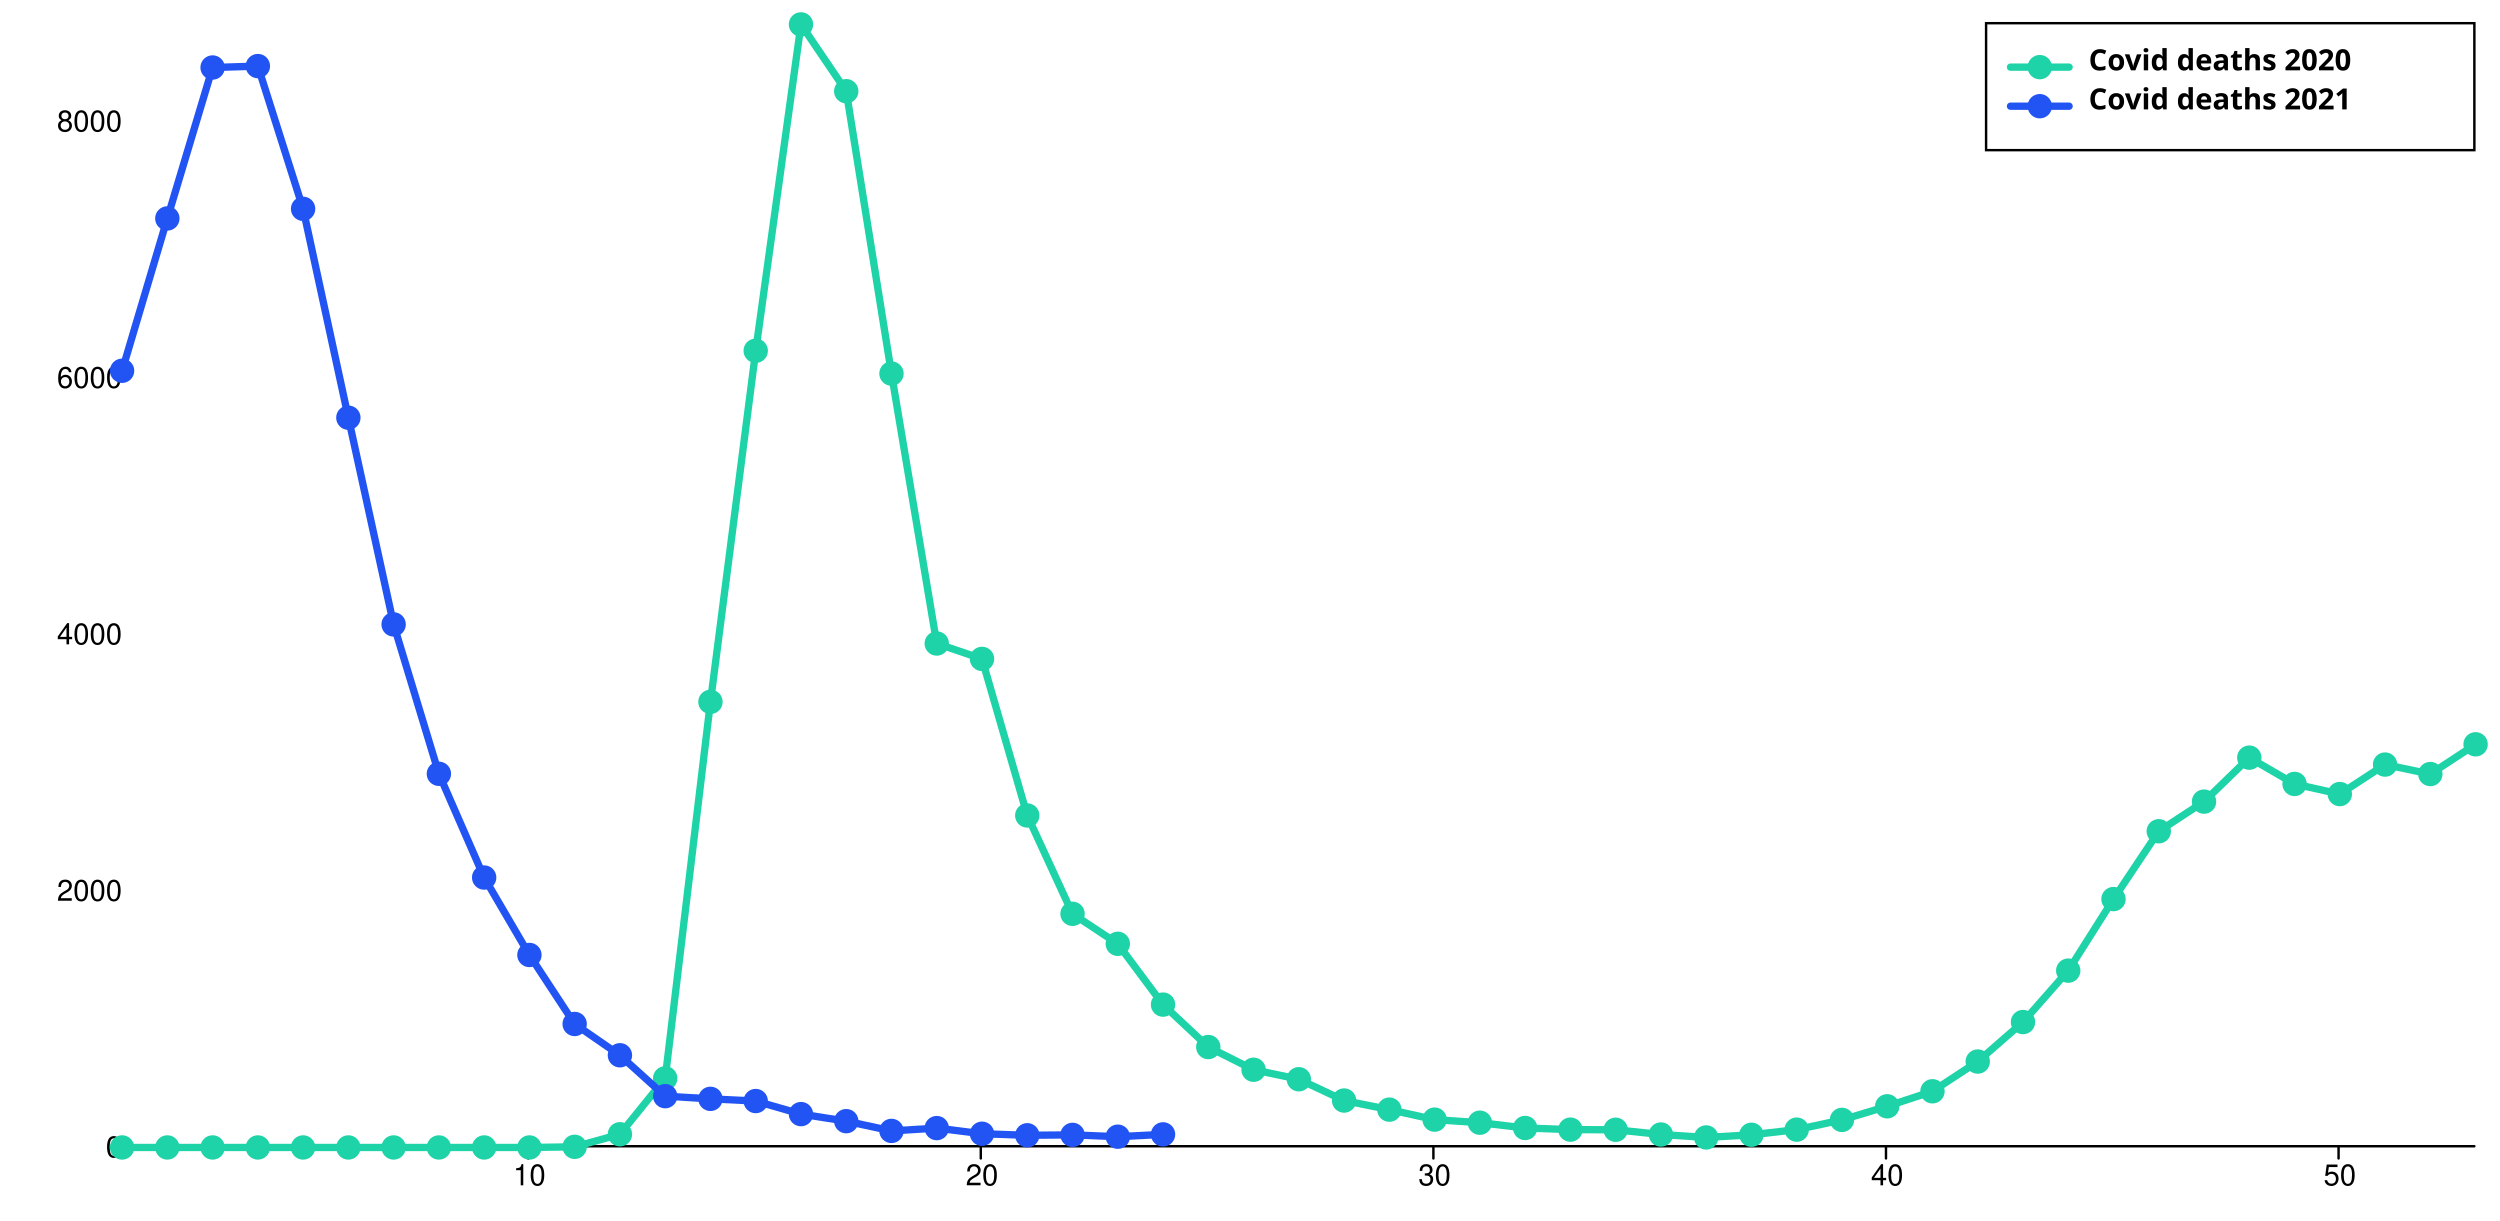
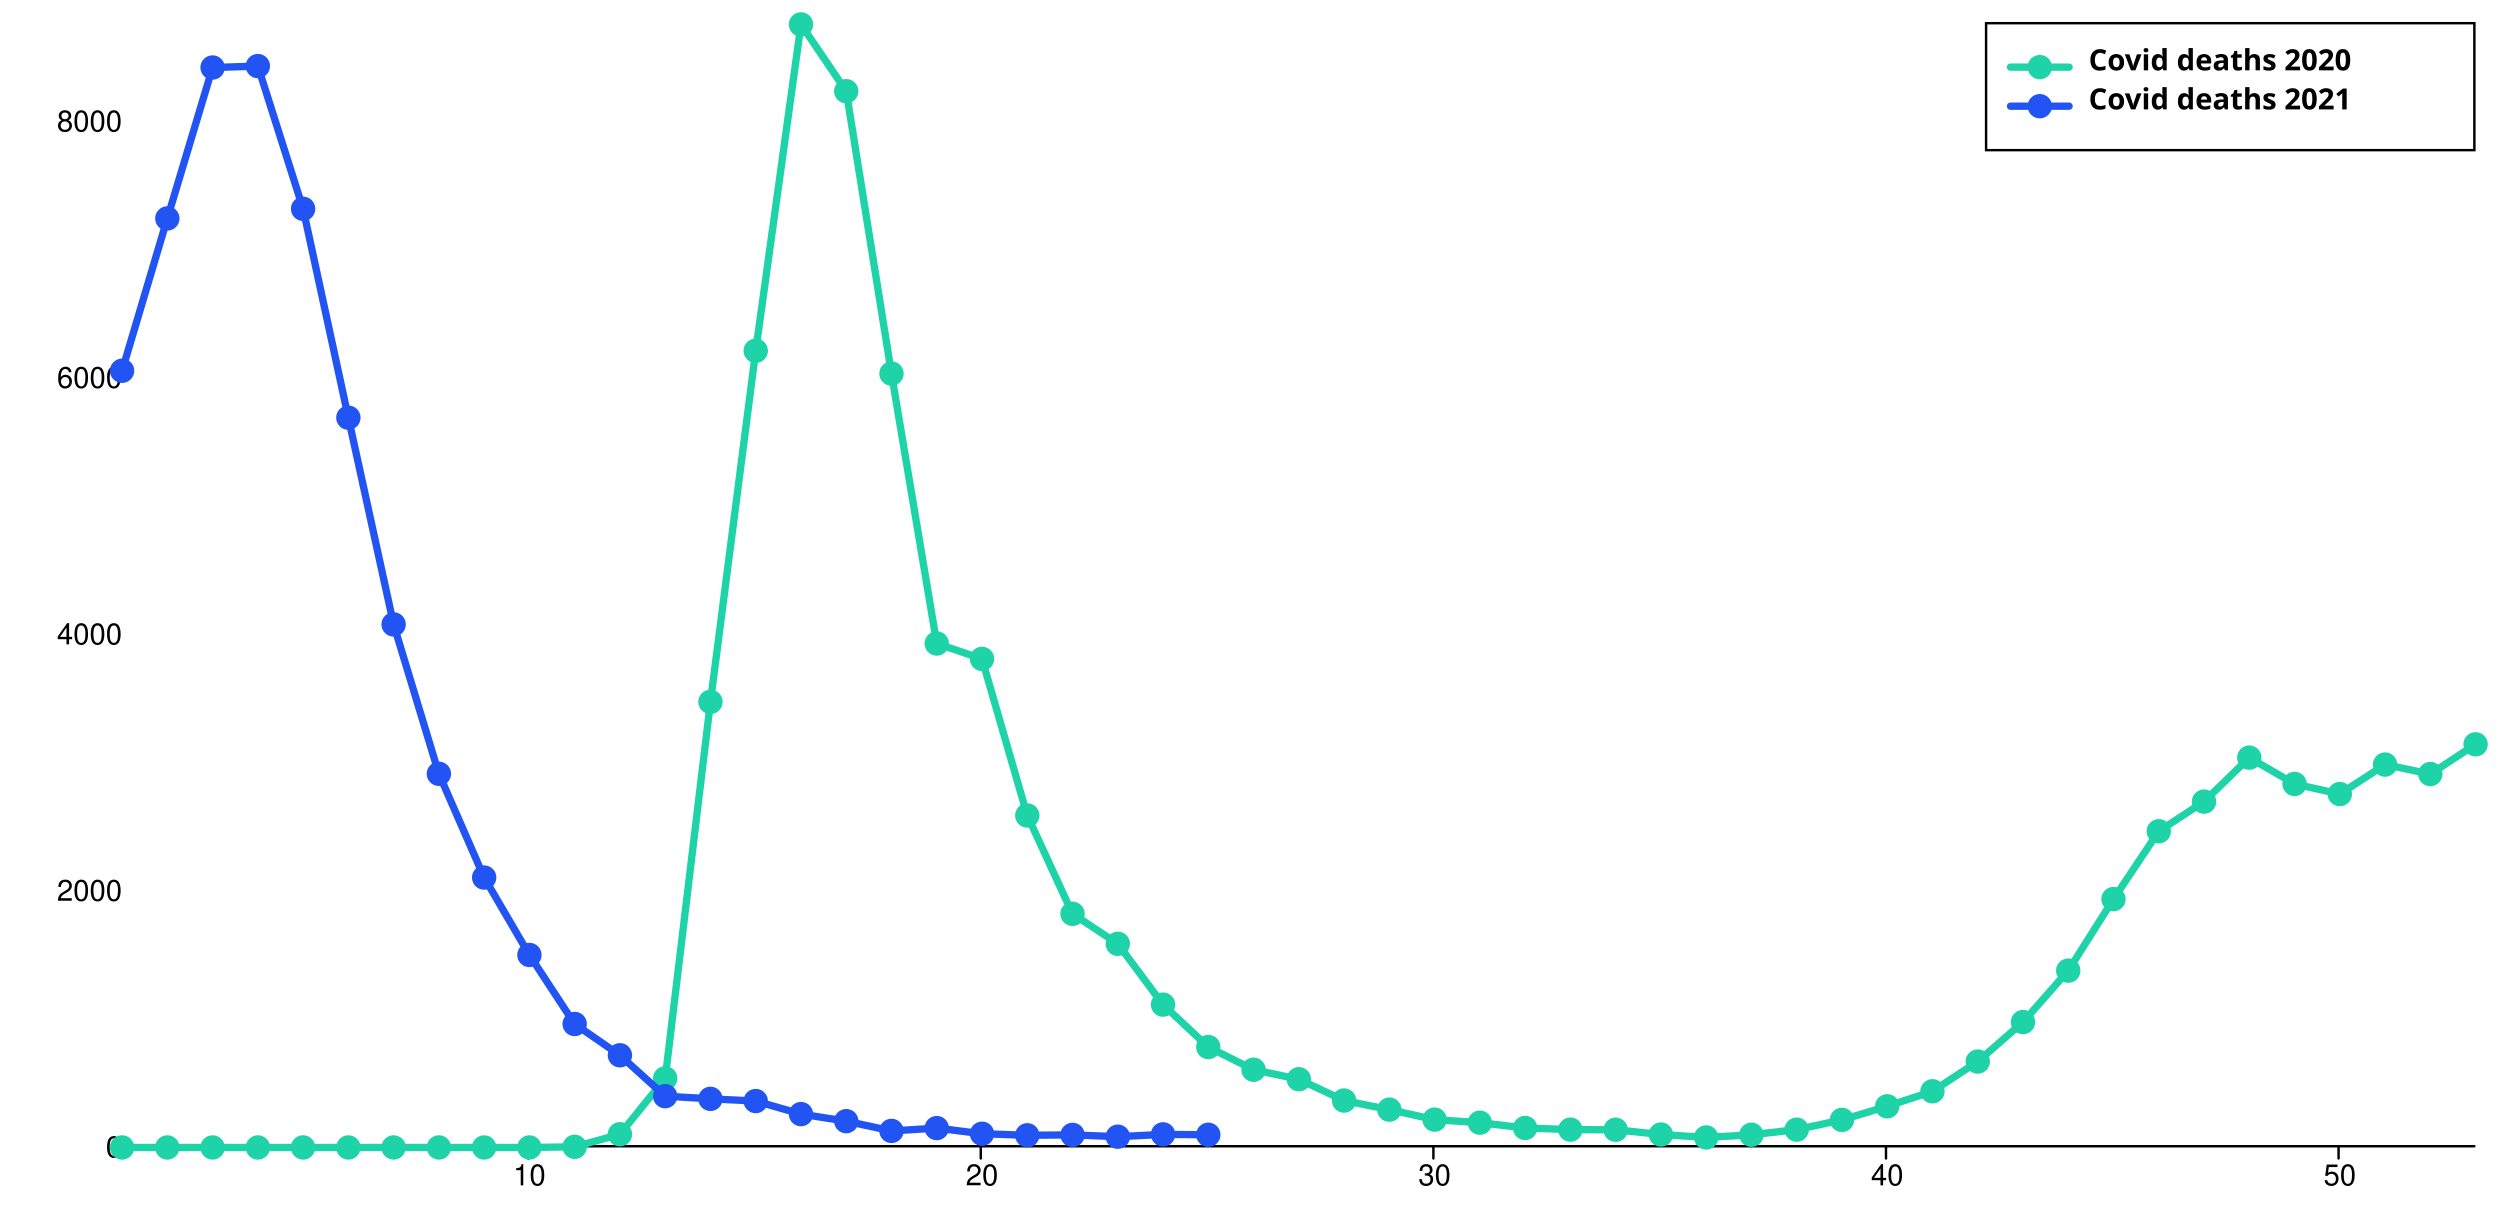
<svg xmlns="http://www.w3.org/2000/svg" width="1024" height="500" viewBox="0 0 1024 500" style="overflow:display" preserveAspectRatio="xMinYMin meet" overflow="visible">
  <defs>
    <style>
	.data-series path.line { fill-opacity: 0; stroke: black; }
	.data-series:hover path.line, .data-series.on path.line { cursor:pointer; }
	.data-series path.line.dotted { stroke-dasharray: 12 20 }
	#covid-deaths-2020-allages:hover path.line, #covid-deaths-2020-allages.on path.line { stroke-width: 5; }
	.data-series-0:hover circle, .data-series-0.on circle { display: inline; cursor:pointer; }
	#covid-deaths-2021-allages:hover path.line, #covid-deaths-2021-allages.on path.line { stroke-width: 5; }
	.data-series-1:hover circle, .data-series-1.on circle { display: inline; cursor:pointer; }
	.key rect { fill:transparent;stroke-width:1;stroke:black; }
	.key text { text-anchor:start;dominant-baseline:hanging;font-weight:bold;fill:black;stroke-width:0;font-family:sans-serif; }
	.graph-grid { font-family: "Helvetica Neue",Helvetica,Arial,"Lucida Grande",sans-serif; }
	.graph-grid line { stroke: black; stroke-width: 1; stroke-linecap: round; }
	.graph-grid.graph-grid-x text { text-anchor: middle; dominant-baseline: hanging; transform: translateY(10px); }
	.graph-grid.graph-grid-y text { text-anchor: end; dominant-baseline: middle; transform: translateX(-10px); }
	</style>
  </defs>
  <g class="graph-grid graph-grid-y">
    <line x1="49.50" y1="469.50" x2="1013.50" y2="469.50" data-left="50" />
    <text x="60" y="470" text-anchor="end">0</text>
    <text x="60" y="364.953" text-anchor="end">2000</text>
    <text x="60" y="259.906" text-anchor="end">4000</text>
    <text x="60" y="154.86" text-anchor="end">6000</text>
    <text x="60" y="49.813" text-anchor="end">8000</text>
    <text style="text-anchor:middle;dominant-baseline:hanging;font-weight:bold;transform: translateY(240px) rotate(-90deg);" />
  </g>
  <g class="graph-grid graph-grid-x">
    <line class="tick" x1="216.35" y1="469.50" x2="216.35" y2="474.50" />
    <text x="216.846" y="470" text-anchor="middle">10</text>
    <line class="tick" x1="401.73" y1="469.50" x2="401.73" y2="474.50" />
    <text x="402.231" y="470" text-anchor="middle">20</text>
    <line class="tick" x1="587.12" y1="469.50" x2="587.12" y2="474.50" />
    <text x="587.615" y="470" text-anchor="middle">30</text>
    <line class="tick" x1="772.50" y1="469.50" x2="772.50" y2="474.50" />
    <text x="773" y="470" text-anchor="middle">40</text>
    <line class="tick" x1="957.88" y1="469.50" x2="957.88" y2="474.50" />
    <text x="958.385" y="470" text-anchor="middle">50</text>
    <text style="text-anchor:middle;dominant-baseline:hanging;font-weight:bold;transform: translateY(240px) rotate(-90deg);" />
  </g>
  <g id="covid-deaths-2020-allages" class="data-series data-series-0">
    <path d="M 50.00,470.00L 68.54,470.00L 87.08,470.00L 105.62,470.00L 124.15,470.00L 142.69,470.00L 161.23,470.00L 179.77,470.00L 198.31,470.00L 216.85,470.00L 235.38,469.74L 253.92,464.59L 272.46,441.69L 291.00,287.48L 309.54,143.67L 328.08,10.00L 346.62,37.36L 365.15,153.02L 383.69,263.58L 402.23,269.89L 420.77,334.02L 439.31,374.30L 457.85,386.59L 476.38,411.49L 494.92,428.87L 513.46,438.17L 532.00,442.06L 550.54,450.78L 569.08,454.51L 587.62,458.60L 606.15,459.86L 624.69,462.02L 643.23,462.70L 661.77,462.75L 680.31,464.70L 698.85,465.90L 717.38,464.80L 735.92,462.70L 754.46,458.71L 773.00,453.14L 791.54,446.99L 810.08,434.81L 828.62,418.63L 847.15,397.57L 865.69,368.26L 884.23,340.48L 902.77,328.34L 921.31,310.33L 939.85,321.10L 958.38,325.25L 976.92,313.17L 995.46,317.05L 1014.00,304.87" class="line" style="stroke:#1DD3A7" stroke-width="3" stroke-linecap="round" />
    <circle cx="50.00" cy="470.00" data-y="0.00" data-x="1" r="5" fill="#1DD3A7" />
    <circle cx="68.54" cy="470.00" data-y="0.00" data-x="2" r="5" fill="#1DD3A7" />
    <circle cx="87.08" cy="470.00" data-y="0.00" data-x="3" r="5" fill="#1DD3A7" />
    <circle cx="105.62" cy="470.00" data-y="0.00" data-x="4" r="5" fill="#1DD3A7" />
    <circle cx="124.15" cy="470.00" data-y="0.00" data-x="5" r="5" fill="#1DD3A7" />
    <circle cx="142.69" cy="470.00" data-y="0.00" data-x="6" r="5" fill="#1DD3A7" />
    <circle cx="161.23" cy="470.00" data-y="0.00" data-x="7" r="5" fill="#1DD3A7" />
    <circle cx="179.77" cy="470.00" data-y="0.00" data-x="8" r="5" fill="#1DD3A7" />
    <circle cx="198.31" cy="470.00" data-y="0.00" data-x="9" r="5" fill="#1DD3A7" />
    <circle cx="216.85" cy="470.00" data-y="0.00" data-x="10" r="5" fill="#1DD3A7" />
    <circle cx="235.38" cy="469.74" data-y="5.00" data-x="11" r="5" fill="#1DD3A7" />
    <circle cx="253.92" cy="464.59" data-y="103.00" data-x="12" r="5" fill="#1DD3A7" />
    <circle cx="272.46" cy="441.69" data-y="539.00" data-x="13" r="5" fill="#1DD3A7" />
    <circle cx="291.00" cy="287.48" data-y="3475.00" data-x="14" r="5" fill="#1DD3A7" />
    <circle cx="309.54" cy="143.67" data-y="6213.00" data-x="15" r="5" fill="#1DD3A7" />
    <circle cx="328.08" cy="10.00" data-y="8758.00" data-x="16" r="5" fill="#1DD3A7" />
    <circle cx="346.62" cy="37.36" data-y="8237.00" data-x="17" r="5" fill="#1DD3A7" />
    <circle cx="365.15" cy="153.02" data-y="6035.00" data-x="18" r="5" fill="#1DD3A7" />
    <circle cx="383.69" cy="263.58" data-y="3930.00" data-x="19" r="5" fill="#1DD3A7" />
    <circle cx="402.23" cy="269.89" data-y="3810.00" data-x="20" r="5" fill="#1DD3A7" />
    <circle cx="420.77" cy="334.02" data-y="2589.00" data-x="21" r="5" fill="#1DD3A7" />
    <circle cx="439.31" cy="374.30" data-y="1822.00" data-x="22" r="5" fill="#1DD3A7" />
    <circle cx="457.85" cy="386.59" data-y="1588.00" data-x="23" r="5" fill="#1DD3A7" />
    <circle cx="476.38" cy="411.49" data-y="1114.00" data-x="24" r="5" fill="#1DD3A7" />
    <circle cx="494.92" cy="428.87" data-y="783.00" data-x="25" r="5" fill="#1DD3A7" />
    <circle cx="513.46" cy="438.17" data-y="606.00" data-x="26" r="5" fill="#1DD3A7" />
    <circle cx="532.00" cy="442.06" data-y="532.00" data-x="27" r="5" fill="#1DD3A7" />
    <circle cx="550.54" cy="450.78" data-y="366.00" data-x="28" r="5" fill="#1DD3A7" />
    <circle cx="569.08" cy="454.51" data-y="295.00" data-x="29" r="5" fill="#1DD3A7" />
    <circle cx="587.62" cy="458.60" data-y="217.00" data-x="30" r="5" fill="#1DD3A7" />
    <circle cx="606.15" cy="459.86" data-y="193.00" data-x="31" r="5" fill="#1DD3A7" />
    <circle cx="624.69" cy="462.02" data-y="152.00" data-x="32" r="5" fill="#1DD3A7" />
    <circle cx="643.23" cy="462.70" data-y="139.00" data-x="33" r="5" fill="#1DD3A7" />
    <circle cx="661.77" cy="462.75" data-y="138.00" data-x="34" r="5" fill="#1DD3A7" />
    <circle cx="680.31" cy="464.70" data-y="101.00" data-x="35" r="5" fill="#1DD3A7" />
    <circle cx="698.85" cy="465.90" data-y="78.00" data-x="36" r="5" fill="#1DD3A7" />
    <circle cx="717.38" cy="464.80" data-y="99.00" data-x="37" r="5" fill="#1DD3A7" />
    <circle cx="735.92" cy="462.70" data-y="139.00" data-x="38" r="5" fill="#1DD3A7" />
    <circle cx="754.46" cy="458.71" data-y="215.00" data-x="39" r="5" fill="#1DD3A7" />
    <circle cx="773.00" cy="453.14" data-y="321.00" data-x="40" r="5" fill="#1DD3A7" />
    <circle cx="791.54" cy="446.99" data-y="438.00" data-x="41" r="5" fill="#1DD3A7" />
    <circle cx="810.08" cy="434.81" data-y="670.00" data-x="42" r="5" fill="#1DD3A7" />
    <circle cx="828.62" cy="418.63" data-y="978.00" data-x="43" r="5" fill="#1DD3A7" />
    <circle cx="847.15" cy="397.57" data-y="1379.00" data-x="44" r="5" fill="#1DD3A7" />
    <circle cx="865.69" cy="368.26" data-y="1937.00" data-x="45" r="5" fill="#1DD3A7" />
    <circle cx="884.23" cy="340.48" data-y="2466.00" data-x="46" r="5" fill="#1DD3A7" />
    <circle cx="902.77" cy="328.34" data-y="2697.00" data-x="47" r="5" fill="#1DD3A7" />
    <circle cx="921.31" cy="310.33" data-y="3040.00" data-x="48" r="5" fill="#1DD3A7" />
    <circle cx="939.85" cy="321.10" data-y="2835.00" data-x="49" r="5" fill="#1DD3A7" />
    <circle cx="958.38" cy="325.25" data-y="2756.00" data-x="50" r="5" fill="#1DD3A7" />
    <circle cx="976.92" cy="313.17" data-y="2986.00" data-x="51" r="5" fill="#1DD3A7" />
    <circle cx="995.46" cy="317.05" data-y="2912.00" data-x="52" r="5" fill="#1DD3A7" />
    <circle cx="1014.00" cy="304.87" data-y="3144.00" data-x="53" r="5" fill="#1DD3A7" />
  </g>
  <g id="covid-deaths-2021-allages" class="data-series data-series-1">
-     <path d="M 50.00,151.87L 68.54,89.47L 87.08,27.65L 105.62,27.07L 124.15,85.53L 142.69,171.09L 161.23,255.76L 179.77,316.95L 198.31,359.44L 216.85,391.16L 235.38,419.42L 253.92,432.24L 272.46,448.99L 291.00,450.09L 309.54,450.99L 328.08,456.34L 346.62,459.23L 365.15,463.22L 383.69,462.07L 402.23,464.38L 420.77,465.01L 439.31,464.85L 457.85,465.59L 476.38,464.64" class="line" style="stroke:#2254F4" stroke-width="3" stroke-linecap="round" />
+     <path d="M 50.00,151.87L 68.54,89.47L 87.08,27.65L 105.62,27.07L 124.15,85.53L 142.69,171.09L 161.23,255.76L 179.77,316.95L 198.31,359.44L 216.85,391.16L 235.38,419.42L 253.92,432.24L 272.46,448.99L 291.00,450.09L 309.54,450.99L 328.08,456.34L 346.62,459.23L 365.15,463.22L 383.69,462.07L 402.23,464.38L 420.77,465.01L 439.31,464.85L 457.85,465.59L 476.38,464.64L 494.92,464.80" class="line" style="stroke:#2254F4" stroke-width="3" stroke-linecap="round" />
    <circle cx="50.00" cy="151.87" data-y="6057.00" data-x="1" r="5" fill="#2254F4" />
    <circle cx="68.54" cy="89.47" data-y="7245.00" data-x="2" r="5" fill="#2254F4" />
    <circle cx="87.08" cy="27.65" data-y="8422.00" data-x="3" r="5" fill="#2254F4" />
    <circle cx="105.62" cy="27.07" data-y="8433.00" data-x="4" r="5" fill="#2254F4" />
    <circle cx="124.15" cy="85.53" data-y="7320.00" data-x="5" r="5" fill="#2254F4" />
    <circle cx="142.69" cy="171.09" data-y="5691.00" data-x="6" r="5" fill="#2254F4" />
    <circle cx="161.23" cy="255.76" data-y="4079.00" data-x="7" r="5" fill="#2254F4" />
    <circle cx="179.77" cy="316.95" data-y="2914.00" data-x="8" r="5" fill="#2254F4" />
    <circle cx="198.31" cy="359.44" data-y="2105.00" data-x="9" r="5" fill="#2254F4" />
    <circle cx="216.85" cy="391.16" data-y="1501.00" data-x="10" r="5" fill="#2254F4" />
    <circle cx="235.38" cy="419.42" data-y="963.00" data-x="11" r="5" fill="#2254F4" />
    <circle cx="253.92" cy="432.24" data-y="719.00" data-x="12" r="5" fill="#2254F4" />
    <circle cx="272.46" cy="448.99" data-y="400.00" data-x="13" r="5" fill="#2254F4" />
    <circle cx="291.00" cy="450.09" data-y="379.00" data-x="14" r="5" fill="#2254F4" />
    <circle cx="309.54" cy="450.99" data-y="362.00" data-x="15" r="5" fill="#2254F4" />
    <circle cx="328.08" cy="456.34" data-y="260.00" data-x="16" r="5" fill="#2254F4" />
    <circle cx="346.62" cy="459.23" data-y="205.00" data-x="17" r="5" fill="#2254F4" />
    <circle cx="365.15" cy="463.22" data-y="129.00" data-x="18" r="5" fill="#2254F4" />
    <circle cx="383.69" cy="462.07" data-y="151.00" data-x="19" r="5" fill="#2254F4" />
    <circle cx="402.23" cy="464.38" data-y="107.00" data-x="20" r="5" fill="#2254F4" />
    <circle cx="420.77" cy="465.01" data-y="95.00" data-x="21" r="5" fill="#2254F4" />
    <circle cx="439.31" cy="464.85" data-y="98.00" data-x="22" r="5" fill="#2254F4" />
    <circle cx="457.85" cy="465.59" data-y="84.00" data-x="23" r="5" fill="#2254F4" />
    <circle cx="476.38" cy="464.64" data-y="102.00" data-x="24" r="5" fill="#2254F4" />
+     <circle cx="494.92" cy="464.80" data-y="99.00" data-x="25" r="5" fill="#2254F4" />
  </g>
  <g class="key">
    <rect x="813.5" y="9.5" width="200" height="52" />
    <g id="covid-deaths-2020-allages-key">&gt;	<text x="823.5" y="19.5">
        <tspan dx="32" dy="0">Covid deaths 2020</tspan>
      </text>
      <path d="M823.50,27.50 l 24 0" class="line" style="stroke:#1DD3A7" stroke-width="3" stroke-linecap="round" />
      <circle cx="835.50" cy="27.50" r="5" fill="#1DD3A7" />
    </g>
    <g id="covid-deaths-2021-allages-key">&gt;	<text x="823.5" y="35.5">
        <tspan dx="32" dy="0">Covid deaths 2021</tspan>
      </text>
      <path d="M823.50,43.50 l 24 0" class="line" style="stroke:#2254F4" stroke-width="3" stroke-linecap="round" />
      <circle cx="835.50" cy="43.50" r="5" fill="#2254F4" />
    </g>
  </g>
</svg>
